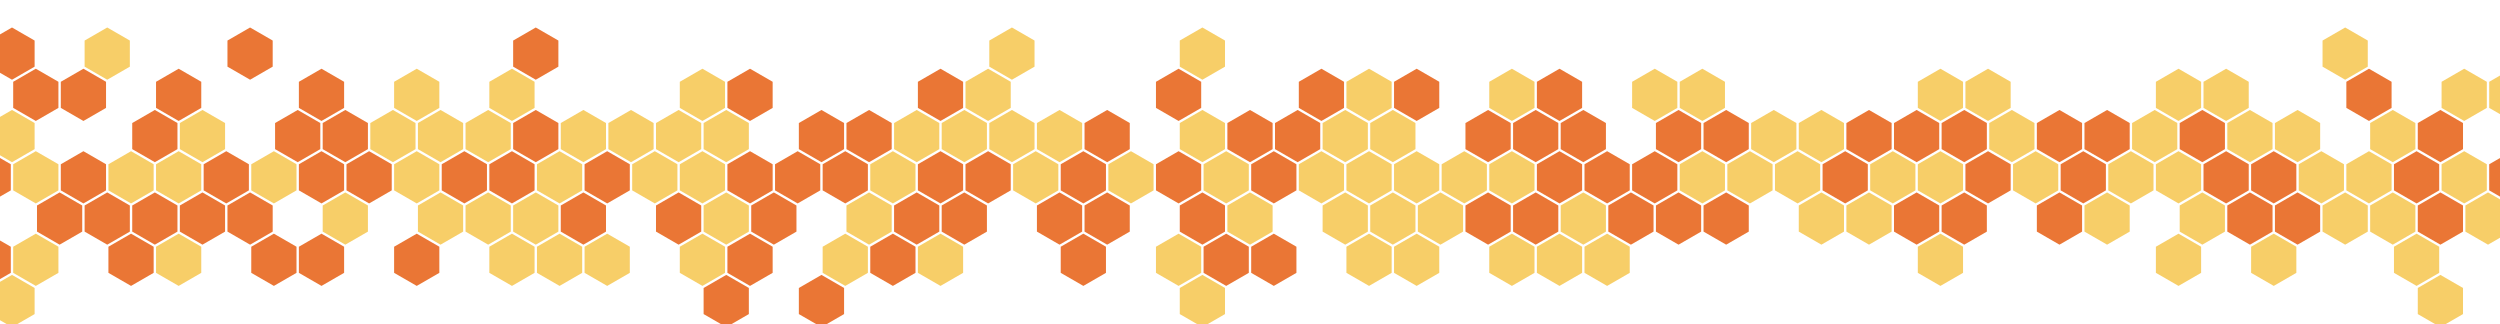
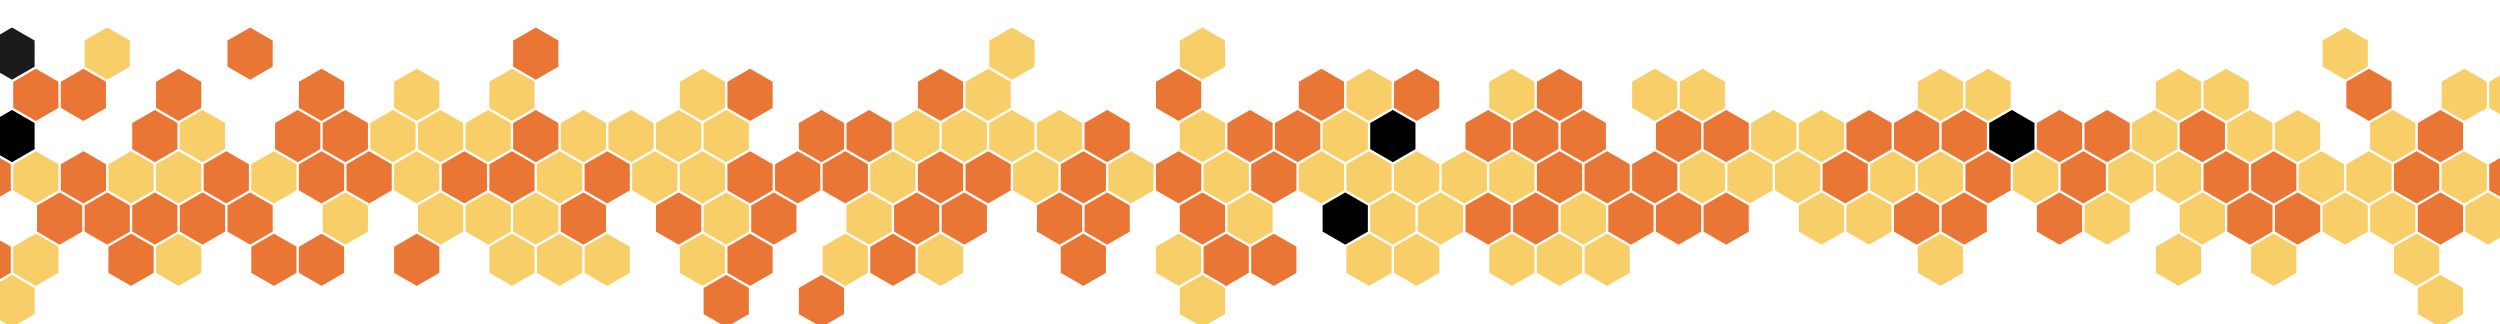
<svg xmlns="http://www.w3.org/2000/svg" style="margin:auto;background:rgba(NaN, NaN, NaN, 0);display:block;z-index:1;position:relative" width="1917" height="248" preserveAspectRatio="xMidYMid" viewBox="0 0 1917 248">
  <g transform="translate(958.5,124) scale(1,1) translate(-958.5,-124)">
    <defs>
      <symbol id="bestagon-554515150101233545004">
        <path d="M18.256 0L35.599 10.013L35.599 30.039L18.256 40.052L0.913 30.039L0.913 10.013Z" fill="inherit" />
      </symbol>
    </defs>
-     <use href="#bestagon-554515150101233545004" x="-9.058" y="21.08" fill="#ea7635">
+     <use href="#bestagon-554515150101233545004" x="-9.058" y="21.08" fill="#1b1b1b">
      <animate attributeName="fill" repeatCount="indefinite" dur="2.083s" begin="-1.042s" values="#ea7635;#f7ce68" keyTimes="0;1" />
    </use>
-     <use href="#bestagon-554515150101233545004" x="-9.058" y="84.32" fill="#f7ce68">
+     <use href="#bestagon-554515150101233545004" x="-9.058" y="84.32" fill="#000000">
      <animate attributeName="fill" repeatCount="indefinite" dur="2.083s" begin="-0.191s" values="#ea7635;#f7ce68" keyTimes="0;1" />
    </use>
    <use href="#bestagon-554515150101233545004" x="-27.314" y="115.94" fill="#ea7635">
      <animate attributeName="fill" repeatCount="indefinite" dur="2.083s" begin="-1.273s" values="#ea7635;#f7ce68" keyTimes="0;1" />
    </use>
    <use href="#bestagon-554515150101233545004" x="-27.314" y="179.18" fill="#ea7635">
      <animate attributeName="fill" repeatCount="indefinite" dur="2.083s" begin="-1.638s" values="#ea7635;#f7ce68" keyTimes="0;1" />
    </use>
    <use href="#bestagon-554515150101233545004" x="-9.058" y="210.8" fill="#f7ce68">
      <animate attributeName="fill" repeatCount="indefinite" dur="2.083s" begin="-0.12s" values="#ea7635;#f7ce68" keyTimes="0;1" />
    </use>
    <use href="#bestagon-554515150101233545004" x="9.198" y="52.7" fill="#ea7635">
      <animate attributeName="fill" repeatCount="indefinite" dur="2.083s" begin="-0.233s" values="#ea7635;#f7ce68" keyTimes="0;1" />
    </use>
    <use href="#bestagon-554515150101233545004" x="9.198" y="115.94" fill="#f7ce68">
      <animate attributeName="fill" repeatCount="indefinite" dur="2.083s" begin="-0.618s" values="#ea7635;#f7ce68" keyTimes="0;1" />
    </use>
    <use href="#bestagon-554515150101233545004" x="27.453" y="147.56" fill="#ea7635">
      <animate attributeName="fill" repeatCount="indefinite" dur="2.083s" begin="-0.978s" values="#ea7635;#f7ce68" keyTimes="0;1" />
    </use>
    <use href="#bestagon-554515150101233545004" x="9.198" y="179.18" fill="#f7ce68">
      <animate attributeName="fill" repeatCount="indefinite" dur="2.083s" begin="-2s" values="#ea7635;#f7ce68" keyTimes="0;1" />
    </use>
    <use href="#bestagon-554515150101233545004" x="63.965" y="21.08" fill="#f7ce68">
      <animate attributeName="fill" repeatCount="indefinite" dur="2.083s" begin="-1.123s" values="#ea7635;#f7ce68" keyTimes="0;1" />
    </use>
    <use href="#bestagon-554515150101233545004" x="45.709" y="52.7" fill="#ea7635">
      <animate attributeName="fill" repeatCount="indefinite" dur="2.083s" begin="-0.036s" values="#ea7635;#f7ce68" keyTimes="0;1" />
    </use>
    <use href="#bestagon-554515150101233545004" x="45.709" y="115.94" fill="#ea7635">
      <animate attributeName="fill" repeatCount="indefinite" dur="2.083s" begin="-0.261s" values="#ea7635;#f7ce68" keyTimes="0;1" />
    </use>
    <use href="#bestagon-554515150101233545004" x="63.965" y="147.56" fill="#ea7635">
      <animate attributeName="fill" repeatCount="indefinite" dur="2.083s" begin="-1.605s" values="#ea7635;#f7ce68" keyTimes="0;1" />
    </use>
    <use href="#bestagon-554515150101233545004" x="100.477" y="84.32" fill="#ea7635">
      <animate attributeName="fill" repeatCount="indefinite" dur="2.083s" begin="-0.984s" values="#ea7635;#f7ce68" keyTimes="0;1" />
    </use>
    <use href="#bestagon-554515150101233545004" x="82.221" y="115.94" fill="#f7ce68">
      <animate attributeName="fill" repeatCount="indefinite" dur="2.083s" begin="-1.046s" values="#ea7635;#f7ce68" keyTimes="0;1" />
    </use>
    <use href="#bestagon-554515150101233545004" x="100.477" y="147.56" fill="#ea7635">
      <animate attributeName="fill" repeatCount="indefinite" dur="2.083s" begin="-1.984s" values="#ea7635;#f7ce68" keyTimes="0;1" />
    </use>
    <use href="#bestagon-554515150101233545004" x="82.221" y="179.18" fill="#ea7635">
      <animate attributeName="fill" repeatCount="indefinite" dur="2.083s" begin="-1.716s" values="#ea7635;#f7ce68" keyTimes="0;1" />
    </use>
    <use href="#bestagon-554515150101233545004" x="118.732" y="52.7" fill="#ea7635">
      <animate attributeName="fill" repeatCount="indefinite" dur="2.083s" begin="-1.22s" values="#ea7635;#f7ce68" keyTimes="0;1" />
    </use>
    <use href="#bestagon-554515150101233545004" x="136.988" y="84.32" fill="#f7ce68">
      <animate attributeName="fill" repeatCount="indefinite" dur="2.083s" begin="-1.577s" values="#ea7635;#f7ce68" keyTimes="0;1" />
    </use>
    <use href="#bestagon-554515150101233545004" x="118.732" y="115.94" fill="#f7ce68">
      <animate attributeName="fill" repeatCount="indefinite" dur="2.083s" begin="-0.998s" values="#ea7635;#f7ce68" keyTimes="0;1" />
    </use>
    <use href="#bestagon-554515150101233545004" x="136.988" y="147.56" fill="#ea7635">
      <animate attributeName="fill" repeatCount="indefinite" dur="2.083s" begin="-0.01s" values="#ea7635;#f7ce68" keyTimes="0;1" />
    </use>
    <use href="#bestagon-554515150101233545004" x="118.732" y="179.18" fill="#f7ce68">
      <animate attributeName="fill" repeatCount="indefinite" dur="2.083s" begin="-1.827s" values="#ea7635;#f7ce68" keyTimes="0;1" />
    </use>
    <use href="#bestagon-554515150101233545004" x="173.5" y="21.08" fill="#ea7635">
      <animate attributeName="fill" repeatCount="indefinite" dur="2.083s" begin="-1.752s" values="#ea7635;#f7ce68" keyTimes="0;1" />
    </use>
    <use href="#bestagon-554515150101233545004" x="155.244" y="115.94" fill="#ea7635">
      <animate attributeName="fill" repeatCount="indefinite" dur="2.083s" begin="-1.04s" values="#ea7635;#f7ce68" keyTimes="0;1" />
    </use>
    <use href="#bestagon-554515150101233545004" x="173.5" y="147.56" fill="#ea7635">
      <animate attributeName="fill" repeatCount="indefinite" dur="2.083s" begin="-2.027s" values="#ea7635;#f7ce68" keyTimes="0;1" />
    </use>
    <use href="#bestagon-554515150101233545004" x="210.012" y="84.32" fill="#ea7635">
      <animate attributeName="fill" repeatCount="indefinite" dur="2.083s" begin="-0.202s" values="#ea7635;#f7ce68" keyTimes="0;1" />
    </use>
    <use href="#bestagon-554515150101233545004" x="191.756" y="115.94" fill="#f7ce68">
      <animate attributeName="fill" repeatCount="indefinite" dur="2.083s" begin="-1.13s" values="#ea7635;#f7ce68" keyTimes="0;1" />
    </use>
    <use href="#bestagon-554515150101233545004" x="191.756" y="179.18" fill="#ea7635">
      <animate attributeName="fill" repeatCount="indefinite" dur="2.083s" begin="-1.886s" values="#ea7635;#f7ce68" keyTimes="0;1" />
    </use>
    <use href="#bestagon-554515150101233545004" x="228.267" y="52.7" fill="#ea7635">
      <animate attributeName="fill" repeatCount="indefinite" dur="2.083s" begin="-0.121s" values="#ea7635;#f7ce68" keyTimes="0;1" />
    </use>
    <use href="#bestagon-554515150101233545004" x="246.523" y="84.32" fill="#ea7635">
      <animate attributeName="fill" repeatCount="indefinite" dur="2.083s" begin="-1.661s" values="#ea7635;#f7ce68" keyTimes="0;1" />
    </use>
    <use href="#bestagon-554515150101233545004" x="228.267" y="115.94" fill="#ea7635">
      <animate attributeName="fill" repeatCount="indefinite" dur="2.083s" begin="-1.192s" values="#ea7635;#f7ce68" keyTimes="0;1" />
    </use>
    <use href="#bestagon-554515150101233545004" x="246.523" y="147.56" fill="#f7ce68">
      <animate attributeName="fill" repeatCount="indefinite" dur="2.083s" begin="-1.896s" values="#ea7635;#f7ce68" keyTimes="0;1" />
    </use>
    <use href="#bestagon-554515150101233545004" x="228.267" y="179.18" fill="#ea7635">
      <animate attributeName="fill" repeatCount="indefinite" dur="2.083s" begin="-1.39s" values="#ea7635;#f7ce68" keyTimes="0;1" />
    </use>
    <use href="#bestagon-554515150101233545004" x="283.035" y="84.32" fill="#f7ce68">
      <animate attributeName="fill" repeatCount="indefinite" dur="2.083s" begin="-0.437s" values="#ea7635;#f7ce68" keyTimes="0;1" />
    </use>
    <use href="#bestagon-554515150101233545004" x="264.779" y="115.94" fill="#ea7635">
      <animate attributeName="fill" repeatCount="indefinite" dur="2.083s" begin="-1.313s" values="#ea7635;#f7ce68" keyTimes="0;1" />
    </use>
    <use href="#bestagon-554515150101233545004" x="301.291" y="52.7" fill="#f7ce68">
      <animate attributeName="fill" repeatCount="indefinite" dur="2.083s" begin="-0.3s" values="#ea7635;#f7ce68" keyTimes="0;1" />
    </use>
    <use href="#bestagon-554515150101233545004" x="319.546" y="84.32" fill="#f7ce68">
      <animate attributeName="fill" repeatCount="indefinite" dur="2.083s" begin="-0.145s" values="#ea7635;#f7ce68" keyTimes="0;1" />
    </use>
    <use href="#bestagon-554515150101233545004" x="301.291" y="115.94" fill="#f7ce68">
      <animate attributeName="fill" repeatCount="indefinite" dur="2.083s" begin="-1.625s" values="#ea7635;#f7ce68" keyTimes="0;1" />
    </use>
    <use href="#bestagon-554515150101233545004" x="319.546" y="147.56" fill="#f7ce68">
      <animate attributeName="fill" repeatCount="indefinite" dur="2.083s" begin="-1.357s" values="#ea7635;#f7ce68" keyTimes="0;1" />
    </use>
    <use href="#bestagon-554515150101233545004" x="301.291" y="179.18" fill="#ea7635">
      <animate attributeName="fill" repeatCount="indefinite" dur="2.083s" begin="-0.455s" values="#ea7635;#f7ce68" keyTimes="0;1" />
    </use>
    <use href="#bestagon-554515150101233545004" x="356.058" y="84.32" fill="#f7ce68">
      <animate attributeName="fill" repeatCount="indefinite" dur="2.083s" begin="-0.685s" values="#ea7635;#f7ce68" keyTimes="0;1" />
    </use>
    <use href="#bestagon-554515150101233545004" x="337.802" y="115.94" fill="#ea7635">
      <animate attributeName="fill" repeatCount="indefinite" dur="2.083s" begin="-0.63s" values="#ea7635;#f7ce68" keyTimes="0;1" />
    </use>
    <use href="#bestagon-554515150101233545004" x="356.058" y="147.56" fill="#f7ce68">
      <animate attributeName="fill" repeatCount="indefinite" dur="2.083s" begin="-0.81s" values="#ea7635;#f7ce68" keyTimes="0;1" />
    </use>
    <use href="#bestagon-554515150101233545004" x="392.57" y="21.08" fill="#ea7635">
      <animate attributeName="fill" repeatCount="indefinite" dur="2.083s" begin="-0.542s" values="#ea7635;#f7ce68" keyTimes="0;1" />
    </use>
    <use href="#bestagon-554515150101233545004" x="374.314" y="52.7" fill="#f7ce68">
      <animate attributeName="fill" repeatCount="indefinite" dur="2.083s" begin="-0.123s" values="#ea7635;#f7ce68" keyTimes="0;1" />
    </use>
    <use href="#bestagon-554515150101233545004" x="392.57" y="84.32" fill="#ea7635">
      <animate attributeName="fill" repeatCount="indefinite" dur="2.083s" begin="-1.255s" values="#ea7635;#f7ce68" keyTimes="0;1" />
    </use>
    <use href="#bestagon-554515150101233545004" x="374.314" y="115.94" fill="#ea7635">
      <animate attributeName="fill" repeatCount="indefinite" dur="2.083s" begin="-0.095s" values="#ea7635;#f7ce68" keyTimes="0;1" />
    </use>
    <use href="#bestagon-554515150101233545004" x="392.57" y="147.56" fill="#f7ce68">
      <animate attributeName="fill" repeatCount="indefinite" dur="2.083s" begin="-1.052s" values="#ea7635;#f7ce68" keyTimes="0;1" />
    </use>
    <use href="#bestagon-554515150101233545004" x="374.314" y="179.18" fill="#f7ce68">
      <animate attributeName="fill" repeatCount="indefinite" dur="2.083s" begin="-0.626s" values="#ea7635;#f7ce68" keyTimes="0;1" />
    </use>
    <use href="#bestagon-554515150101233545004" x="429.081" y="84.32" fill="#f7ce68">
      <animate attributeName="fill" repeatCount="indefinite" dur="2.083s" begin="-0.319s" values="#ea7635;#f7ce68" keyTimes="0;1" />
    </use>
    <use href="#bestagon-554515150101233545004" x="410.826" y="115.94" fill="#f7ce68">
      <animate attributeName="fill" repeatCount="indefinite" dur="2.083s" begin="-1.239s" values="#ea7635;#f7ce68" keyTimes="0;1" />
    </use>
    <use href="#bestagon-554515150101233545004" x="429.081" y="147.56" fill="#ea7635">
      <animate attributeName="fill" repeatCount="indefinite" dur="2.083s" begin="-0.891s" values="#ea7635;#f7ce68" keyTimes="0;1" />
    </use>
    <use href="#bestagon-554515150101233545004" x="410.826" y="179.18" fill="#f7ce68">
      <animate attributeName="fill" repeatCount="indefinite" dur="2.083s" begin="-1.606s" values="#ea7635;#f7ce68" keyTimes="0;1" />
    </use>
    <use href="#bestagon-554515150101233545004" x="465.593" y="84.32" fill="#f7ce68">
      <animate attributeName="fill" repeatCount="indefinite" dur="2.083s" begin="-1.772s" values="#ea7635;#f7ce68" keyTimes="0;1" />
    </use>
    <use href="#bestagon-554515150101233545004" x="447.337" y="115.94" fill="#ea7635">
      <animate attributeName="fill" repeatCount="indefinite" dur="2.083s" begin="-0.652s" values="#ea7635;#f7ce68" keyTimes="0;1" />
    </use>
    <use href="#bestagon-554515150101233545004" x="447.337" y="179.18" fill="#f7ce68">
      <animate attributeName="fill" repeatCount="indefinite" dur="2.083s" begin="-0.854s" values="#ea7635;#f7ce68" keyTimes="0;1" />
    </use>
    <use href="#bestagon-554515150101233545004" x="502.105" y="84.32" fill="#f7ce68">
      <animate attributeName="fill" repeatCount="indefinite" dur="2.083s" begin="-0.694s" values="#ea7635;#f7ce68" keyTimes="0;1" />
    </use>
    <use href="#bestagon-554515150101233545004" x="483.849" y="115.94" fill="#f7ce68">
      <animate attributeName="fill" repeatCount="indefinite" dur="2.083s" begin="-0.897s" values="#ea7635;#f7ce68" keyTimes="0;1" />
    </use>
    <use href="#bestagon-554515150101233545004" x="502.105" y="147.56" fill="#ea7635">
      <animate attributeName="fill" repeatCount="indefinite" dur="2.083s" begin="-1.002s" values="#ea7635;#f7ce68" keyTimes="0;1" />
    </use>
    <use href="#bestagon-554515150101233545004" x="520.36" y="52.7" fill="#f7ce68">
      <animate attributeName="fill" repeatCount="indefinite" dur="2.083s" begin="-0.14s" values="#ea7635;#f7ce68" keyTimes="0;1" />
    </use>
    <use href="#bestagon-554515150101233545004" x="538.616" y="84.32" fill="#f7ce68">
      <animate attributeName="fill" repeatCount="indefinite" dur="2.083s" begin="-0.503s" values="#ea7635;#f7ce68" keyTimes="0;1" />
    </use>
    <use href="#bestagon-554515150101233545004" x="520.36" y="115.94" fill="#f7ce68">
      <animate attributeName="fill" repeatCount="indefinite" dur="2.083s" begin="-0.868s" values="#ea7635;#f7ce68" keyTimes="0;1" />
    </use>
    <use href="#bestagon-554515150101233545004" x="538.616" y="147.56" fill="#f7ce68">
      <animate attributeName="fill" repeatCount="indefinite" dur="2.083s" begin="-0.948s" values="#ea7635;#f7ce68" keyTimes="0;1" />
    </use>
    <use href="#bestagon-554515150101233545004" x="520.36" y="179.18" fill="#f7ce68">
      <animate attributeName="fill" repeatCount="indefinite" dur="2.083s" begin="-0.654s" values="#ea7635;#f7ce68" keyTimes="0;1" />
    </use>
    <use href="#bestagon-554515150101233545004" x="538.616" y="210.8" fill="#ea7635">
      <animate attributeName="fill" repeatCount="indefinite" dur="2.083s" begin="-1.946s" values="#ea7635;#f7ce68" keyTimes="0;1" />
    </use>
    <use href="#bestagon-554515150101233545004" x="556.872" y="52.7" fill="#ea7635">
      <animate attributeName="fill" repeatCount="indefinite" dur="2.083s" begin="-1.976s" values="#ea7635;#f7ce68" keyTimes="0;1" />
    </use>
    <use href="#bestagon-554515150101233545004" x="556.872" y="115.94" fill="#ea7635">
      <animate attributeName="fill" repeatCount="indefinite" dur="2.083s" begin="-0.904s" values="#ea7635;#f7ce68" keyTimes="0;1" />
    </use>
    <use href="#bestagon-554515150101233545004" x="575.128" y="147.56" fill="#ea7635">
      <animate attributeName="fill" repeatCount="indefinite" dur="2.083s" begin="-1.39s" values="#ea7635;#f7ce68" keyTimes="0;1" />
    </use>
    <use href="#bestagon-554515150101233545004" x="556.872" y="179.18" fill="#ea7635">
      <animate attributeName="fill" repeatCount="indefinite" dur="2.083s" begin="-0.003s" values="#ea7635;#f7ce68" keyTimes="0;1" />
    </use>
    <use href="#bestagon-554515150101233545004" x="611.64" y="84.32" fill="#ea7635">
      <animate attributeName="fill" repeatCount="indefinite" dur="2.083s" begin="-1.111s" values="#ea7635;#f7ce68" keyTimes="0;1" />
    </use>
    <use href="#bestagon-554515150101233545004" x="593.384" y="115.94" fill="#ea7635">
      <animate attributeName="fill" repeatCount="indefinite" dur="2.083s" begin="-1.655s" values="#ea7635;#f7ce68" keyTimes="0;1" />
    </use>
    <use href="#bestagon-554515150101233545004" x="611.64" y="210.8" fill="#ea7635">
      <animate attributeName="fill" repeatCount="indefinite" dur="2.083s" begin="-1.295s" values="#ea7635;#f7ce68" keyTimes="0;1" />
    </use>
    <use href="#bestagon-554515150101233545004" x="648.151" y="84.32" fill="#ea7635">
      <animate attributeName="fill" repeatCount="indefinite" dur="2.083s" begin="-0.041s" values="#ea7635;#f7ce68" keyTimes="0;1" />
    </use>
    <use href="#bestagon-554515150101233545004" x="629.895" y="115.94" fill="#ea7635">
      <animate attributeName="fill" repeatCount="indefinite" dur="2.083s" begin="-0.511s" values="#ea7635;#f7ce68" keyTimes="0;1" />
    </use>
    <use href="#bestagon-554515150101233545004" x="648.151" y="147.56" fill="#f7ce68">
      <animate attributeName="fill" repeatCount="indefinite" dur="2.083s" begin="-1.921s" values="#ea7635;#f7ce68" keyTimes="0;1" />
    </use>
    <use href="#bestagon-554515150101233545004" x="629.895" y="179.18" fill="#f7ce68">
      <animate attributeName="fill" repeatCount="indefinite" dur="2.083s" begin="-0.364s" values="#ea7635;#f7ce68" keyTimes="0;1" />
    </use>
    <use href="#bestagon-554515150101233545004" x="684.663" y="84.32" fill="#f7ce68">
      <animate attributeName="fill" repeatCount="indefinite" dur="2.083s" begin="-0.268s" values="#ea7635;#f7ce68" keyTimes="0;1" />
    </use>
    <use href="#bestagon-554515150101233545004" x="666.407" y="115.94" fill="#f7ce68">
      <animate attributeName="fill" repeatCount="indefinite" dur="2.083s" begin="-2.071s" values="#ea7635;#f7ce68" keyTimes="0;1" />
    </use>
    <use href="#bestagon-554515150101233545004" x="684.663" y="147.56" fill="#ea7635">
      <animate attributeName="fill" repeatCount="indefinite" dur="2.083s" begin="-1.434s" values="#ea7635;#f7ce68" keyTimes="0;1" />
    </use>
    <use href="#bestagon-554515150101233545004" x="666.407" y="179.18" fill="#ea7635">
      <animate attributeName="fill" repeatCount="indefinite" dur="2.083s" begin="-0.173s" values="#ea7635;#f7ce68" keyTimes="0;1" />
    </use>
    <use href="#bestagon-554515150101233545004" x="702.919" y="52.7" fill="#ea7635">
      <animate attributeName="fill" repeatCount="indefinite" dur="2.083s" begin="-1.128s" values="#ea7635;#f7ce68" keyTimes="0;1" />
    </use>
    <use href="#bestagon-554515150101233545004" x="721.174" y="84.32" fill="#f7ce68">
      <animate attributeName="fill" repeatCount="indefinite" dur="2.083s" begin="-1.115s" values="#ea7635;#f7ce68" keyTimes="0;1" />
    </use>
    <use href="#bestagon-554515150101233545004" x="702.919" y="115.94" fill="#ea7635">
      <animate attributeName="fill" repeatCount="indefinite" dur="2.083s" begin="-1.483s" values="#ea7635;#f7ce68" keyTimes="0;1" />
    </use>
    <use href="#bestagon-554515150101233545004" x="721.174" y="147.56" fill="#ea7635">
      <animate attributeName="fill" repeatCount="indefinite" dur="2.083s" begin="-0.796s" values="#ea7635;#f7ce68" keyTimes="0;1" />
    </use>
    <use href="#bestagon-554515150101233545004" x="702.919" y="179.18" fill="#f7ce68">
      <animate attributeName="fill" repeatCount="indefinite" dur="2.083s" begin="-0.59s" values="#ea7635;#f7ce68" keyTimes="0;1" />
    </use>
    <use href="#bestagon-554515150101233545004" x="757.686" y="21.08" fill="#f7ce68">
      <animate attributeName="fill" repeatCount="indefinite" dur="2.083s" begin="-1.948s" values="#ea7635;#f7ce68" keyTimes="0;1" />
    </use>
    <use href="#bestagon-554515150101233545004" x="739.43" y="52.7" fill="#f7ce68">
      <animate attributeName="fill" repeatCount="indefinite" dur="2.083s" begin="-1.426s" values="#ea7635;#f7ce68" keyTimes="0;1" />
    </use>
    <use href="#bestagon-554515150101233545004" x="757.686" y="84.32" fill="#f7ce68">
      <animate attributeName="fill" repeatCount="indefinite" dur="2.083s" begin="-0.083s" values="#ea7635;#f7ce68" keyTimes="0;1" />
    </use>
    <use href="#bestagon-554515150101233545004" x="739.43" y="115.94" fill="#ea7635">
      <animate attributeName="fill" repeatCount="indefinite" dur="2.083s" begin="-0.938s" values="#ea7635;#f7ce68" keyTimes="0;1" />
    </use>
    <use href="#bestagon-554515150101233545004" x="794.198" y="84.32" fill="#f7ce68">
      <animate attributeName="fill" repeatCount="indefinite" dur="2.083s" begin="-0.108s" values="#ea7635;#f7ce68" keyTimes="0;1" />
    </use>
    <use href="#bestagon-554515150101233545004" x="775.942" y="115.94" fill="#f7ce68">
      <animate attributeName="fill" repeatCount="indefinite" dur="2.083s" begin="-0.633s" values="#ea7635;#f7ce68" keyTimes="0;1" />
    </use>
    <use href="#bestagon-554515150101233545004" x="794.198" y="147.56" fill="#ea7635">
      <animate attributeName="fill" repeatCount="indefinite" dur="2.083s" begin="-0.332s" values="#ea7635;#f7ce68" keyTimes="0;1" />
    </use>
    <use href="#bestagon-554515150101233545004" x="830.709" y="84.32" fill="#ea7635">
      <animate attributeName="fill" repeatCount="indefinite" dur="2.083s" begin="-1.838s" values="#ea7635;#f7ce68" keyTimes="0;1" />
    </use>
    <use href="#bestagon-554515150101233545004" x="812.453" y="115.94" fill="#ea7635">
      <animate attributeName="fill" repeatCount="indefinite" dur="2.083s" begin="-0.563s" values="#ea7635;#f7ce68" keyTimes="0;1" />
    </use>
    <use href="#bestagon-554515150101233545004" x="830.709" y="147.56" fill="#ea7635">
      <animate attributeName="fill" repeatCount="indefinite" dur="2.083s" begin="-0.655s" values="#ea7635;#f7ce68" keyTimes="0;1" />
    </use>
    <use href="#bestagon-554515150101233545004" x="812.453" y="179.18" fill="#ea7635">
      <animate attributeName="fill" repeatCount="indefinite" dur="2.083s" begin="-0.268s" values="#ea7635;#f7ce68" keyTimes="0;1" />
    </use>
    <use href="#bestagon-554515150101233545004" x="848.965" y="115.94" fill="#f7ce68">
      <animate attributeName="fill" repeatCount="indefinite" dur="2.083s" begin="-1.316s" values="#ea7635;#f7ce68" keyTimes="0;1" />
    </use>
    <use href="#bestagon-554515150101233545004" x="903.733" y="21.08" fill="#f7ce68">
      <animate attributeName="fill" repeatCount="indefinite" dur="2.083s" begin="-0.002s" values="#ea7635;#f7ce68" keyTimes="0;1" />
    </use>
    <use href="#bestagon-554515150101233545004" x="885.477" y="52.7" fill="#ea7635">
      <animate attributeName="fill" repeatCount="indefinite" dur="2.083s" begin="-0.562s" values="#ea7635;#f7ce68" keyTimes="0;1" />
    </use>
    <use href="#bestagon-554515150101233545004" x="903.733" y="84.32" fill="#f7ce68">
      <animate attributeName="fill" repeatCount="indefinite" dur="2.083s" begin="-1.355s" values="#ea7635;#f7ce68" keyTimes="0;1" />
    </use>
    <use href="#bestagon-554515150101233545004" x="885.477" y="115.94" fill="#ea7635">
      <animate attributeName="fill" repeatCount="indefinite" dur="2.083s" begin="-0.144s" values="#ea7635;#f7ce68" keyTimes="0;1" />
    </use>
    <use href="#bestagon-554515150101233545004" x="903.733" y="147.56" fill="#ea7635">
      <animate attributeName="fill" repeatCount="indefinite" dur="2.083s" begin="-0.211s" values="#ea7635;#f7ce68" keyTimes="0;1" />
    </use>
    <use href="#bestagon-554515150101233545004" x="885.477" y="179.18" fill="#f7ce68">
      <animate attributeName="fill" repeatCount="indefinite" dur="2.083s" begin="-1.944s" values="#ea7635;#f7ce68" keyTimes="0;1" />
    </use>
    <use href="#bestagon-554515150101233545004" x="903.733" y="210.8" fill="#f7ce68">
      <animate attributeName="fill" repeatCount="indefinite" dur="2.083s" begin="-0.934s" values="#ea7635;#f7ce68" keyTimes="0;1" />
    </use>
    <use href="#bestagon-554515150101233545004" x="940.244" y="84.32" fill="#ea7635">
      <animate attributeName="fill" repeatCount="indefinite" dur="2.083s" begin="-0.378s" values="#ea7635;#f7ce68" keyTimes="0;1" />
    </use>
    <use href="#bestagon-554515150101233545004" x="921.988" y="115.94" fill="#f7ce68">
      <animate attributeName="fill" repeatCount="indefinite" dur="2.083s" begin="-0.608s" values="#ea7635;#f7ce68" keyTimes="0;1" />
    </use>
    <use href="#bestagon-554515150101233545004" x="940.244" y="147.56" fill="#f7ce68">
      <animate attributeName="fill" repeatCount="indefinite" dur="2.083s" begin="-0.17s" values="#ea7635;#f7ce68" keyTimes="0;1" />
    </use>
    <use href="#bestagon-554515150101233545004" x="921.988" y="179.18" fill="#ea7635">
      <animate attributeName="fill" repeatCount="indefinite" dur="2.083s" begin="-1.868s" values="#ea7635;#f7ce68" keyTimes="0;1" />
    </use>
    <use href="#bestagon-554515150101233545004" x="976.756" y="84.32" fill="#ea7635">
      <animate attributeName="fill" repeatCount="indefinite" dur="2.083s" begin="-0.812s" values="#ea7635;#f7ce68" keyTimes="0;1" />
    </use>
    <use href="#bestagon-554515150101233545004" x="958.5" y="115.94" fill="#ea7635">
      <animate attributeName="fill" repeatCount="indefinite" dur="2.083s" begin="-0.702s" values="#ea7635;#f7ce68" keyTimes="0;1" />
    </use>
    <use href="#bestagon-554515150101233545004" x="958.5" y="179.18" fill="#ea7635">
      <animate attributeName="fill" repeatCount="indefinite" dur="2.083s" begin="-0.083s" values="#ea7635;#f7ce68" keyTimes="0;1" />
    </use>
    <use href="#bestagon-554515150101233545004" x="995.012" y="52.7" fill="#ea7635">
      <animate attributeName="fill" repeatCount="indefinite" dur="2.083s" begin="-0.326s" values="#ea7635;#f7ce68" keyTimes="0;1" />
    </use>
    <use href="#bestagon-554515150101233545004" x="1013.267" y="84.32" fill="#f7ce68">
      <animate attributeName="fill" repeatCount="indefinite" dur="2.083s" begin="-1.115s" values="#ea7635;#f7ce68" keyTimes="0;1" />
    </use>
    <use href="#bestagon-554515150101233545004" x="995.012" y="115.94" fill="#f7ce68">
      <animate attributeName="fill" repeatCount="indefinite" dur="2.083s" begin="-1.025s" values="#ea7635;#f7ce68" keyTimes="0;1" />
    </use>
-     <use href="#bestagon-554515150101233545004" x="1013.267" y="147.56" fill="#f7ce68">
+     <use href="#bestagon-554515150101233545004" x="1013.267" y="147.56" fill="#000000">
      <animate attributeName="fill" repeatCount="indefinite" dur="2.083s" begin="-0.099s" values="#ea7635;#f7ce68" keyTimes="0;1" />
    </use>
    <use href="#bestagon-554515150101233545004" x="1031.523" y="52.7" fill="#f7ce68">
      <animate attributeName="fill" repeatCount="indefinite" dur="2.083s" begin="-0.838s" values="#ea7635;#f7ce68" keyTimes="0;1" />
    </use>
-     <use href="#bestagon-554515150101233545004" x="1049.779" y="84.32" fill="#f7ce68">
+     <use href="#bestagon-554515150101233545004" x="1049.779" y="84.32" fill="#000000">
      <animate attributeName="fill" repeatCount="indefinite" dur="2.083s" begin="-0.698s" values="#ea7635;#f7ce68" keyTimes="0;1" />
    </use>
    <use href="#bestagon-554515150101233545004" x="1031.523" y="115.94" fill="#f7ce68">
      <animate attributeName="fill" repeatCount="indefinite" dur="2.083s" begin="-0.521s" values="#ea7635;#f7ce68" keyTimes="0;1" />
    </use>
    <use href="#bestagon-554515150101233545004" x="1049.779" y="147.56" fill="#f7ce68">
      <animate attributeName="fill" repeatCount="indefinite" dur="2.083s" begin="-1.522s" values="#ea7635;#f7ce68" keyTimes="0;1" />
    </use>
    <use href="#bestagon-554515150101233545004" x="1031.523" y="179.18" fill="#f7ce68">
      <animate attributeName="fill" repeatCount="indefinite" dur="2.083s" begin="-0.468s" values="#ea7635;#f7ce68" keyTimes="0;1" />
    </use>
    <use href="#bestagon-554515150101233545004" x="1068.035" y="52.7" fill="#ea7635">
      <animate attributeName="fill" repeatCount="indefinite" dur="2.083s" begin="-1.158s" values="#ea7635;#f7ce68" keyTimes="0;1" />
    </use>
    <use href="#bestagon-554515150101233545004" x="1068.035" y="115.94" fill="#f7ce68">
      <animate attributeName="fill" repeatCount="indefinite" dur="2.083s" begin="-0.844s" values="#ea7635;#f7ce68" keyTimes="0;1" />
    </use>
    <use href="#bestagon-554515150101233545004" x="1086.291" y="147.56" fill="#f7ce68">
      <animate attributeName="fill" repeatCount="indefinite" dur="2.083s" begin="-0.691s" values="#ea7635;#f7ce68" keyTimes="0;1" />
    </use>
    <use href="#bestagon-554515150101233545004" x="1068.035" y="179.18" fill="#f7ce68">
      <animate attributeName="fill" repeatCount="indefinite" dur="2.083s" begin="-0.718s" values="#ea7635;#f7ce68" keyTimes="0;1" />
    </use>
    <use href="#bestagon-554515150101233545004" x="1122.802" y="84.32" fill="#ea7635">
      <animate attributeName="fill" repeatCount="indefinite" dur="2.083s" begin="-0.337s" values="#ea7635;#f7ce68" keyTimes="0;1" />
    </use>
    <use href="#bestagon-554515150101233545004" x="1104.547" y="115.94" fill="#f7ce68">
      <animate attributeName="fill" repeatCount="indefinite" dur="2.083s" begin="-0.673s" values="#ea7635;#f7ce68" keyTimes="0;1" />
    </use>
    <use href="#bestagon-554515150101233545004" x="1122.802" y="147.56" fill="#ea7635">
      <animate attributeName="fill" repeatCount="indefinite" dur="2.083s" begin="-1.631s" values="#ea7635;#f7ce68" keyTimes="0;1" />
    </use>
    <use href="#bestagon-554515150101233545004" x="1141.058" y="52.7" fill="#f7ce68">
      <animate attributeName="fill" repeatCount="indefinite" dur="2.083s" begin="-1.656s" values="#ea7635;#f7ce68" keyTimes="0;1" />
    </use>
    <use href="#bestagon-554515150101233545004" x="1159.314" y="84.32" fill="#ea7635">
      <animate attributeName="fill" repeatCount="indefinite" dur="2.083s" begin="-1.935s" values="#ea7635;#f7ce68" keyTimes="0;1" />
    </use>
    <use href="#bestagon-554515150101233545004" x="1141.058" y="115.94" fill="#f7ce68">
      <animate attributeName="fill" repeatCount="indefinite" dur="2.083s" begin="-1.499s" values="#ea7635;#f7ce68" keyTimes="0;1" />
    </use>
    <use href="#bestagon-554515150101233545004" x="1159.314" y="147.56" fill="#ea7635">
      <animate attributeName="fill" repeatCount="indefinite" dur="2.083s" begin="-1.521s" values="#ea7635;#f7ce68" keyTimes="0;1" />
    </use>
    <use href="#bestagon-554515150101233545004" x="1141.058" y="179.18" fill="#f7ce68">
      <animate attributeName="fill" repeatCount="indefinite" dur="2.083s" begin="-0.569s" values="#ea7635;#f7ce68" keyTimes="0;1" />
    </use>
    <use href="#bestagon-554515150101233545004" x="1177.57" y="52.7" fill="#ea7635">
      <animate attributeName="fill" repeatCount="indefinite" dur="2.083s" begin="-0.643s" values="#ea7635;#f7ce68" keyTimes="0;1" />
    </use>
    <use href="#bestagon-554515150101233545004" x="1195.826" y="84.32" fill="#ea7635">
      <animate attributeName="fill" repeatCount="indefinite" dur="2.083s" begin="-1.357s" values="#ea7635;#f7ce68" keyTimes="0;1" />
    </use>
    <use href="#bestagon-554515150101233545004" x="1177.57" y="115.94" fill="#ea7635">
      <animate attributeName="fill" repeatCount="indefinite" dur="2.083s" begin="-1.975s" values="#ea7635;#f7ce68" keyTimes="0;1" />
    </use>
    <use href="#bestagon-554515150101233545004" x="1195.826" y="147.56" fill="#f7ce68">
      <animate attributeName="fill" repeatCount="indefinite" dur="2.083s" begin="-1.529s" values="#ea7635;#f7ce68" keyTimes="0;1" />
    </use>
    <use href="#bestagon-554515150101233545004" x="1177.57" y="179.18" fill="#f7ce68">
      <animate attributeName="fill" repeatCount="indefinite" dur="2.083s" begin="-1.11s" values="#ea7635;#f7ce68" keyTimes="0;1" />
    </use>
    <use href="#bestagon-554515150101233545004" x="1214.081" y="115.94" fill="#ea7635">
      <animate attributeName="fill" repeatCount="indefinite" dur="2.083s" begin="-0.381s" values="#ea7635;#f7ce68" keyTimes="0;1" />
    </use>
    <use href="#bestagon-554515150101233545004" x="1232.337" y="147.56" fill="#ea7635">
      <animate attributeName="fill" repeatCount="indefinite" dur="2.083s" begin="-1.887s" values="#ea7635;#f7ce68" keyTimes="0;1" />
    </use>
    <use href="#bestagon-554515150101233545004" x="1214.081" y="179.18" fill="#f7ce68">
      <animate attributeName="fill" repeatCount="indefinite" dur="2.083s" begin="-0.082s" values="#ea7635;#f7ce68" keyTimes="0;1" />
    </use>
    <use href="#bestagon-554515150101233545004" x="1250.593" y="52.7" fill="#f7ce68">
      <animate attributeName="fill" repeatCount="indefinite" dur="2.083s" begin="-1.443s" values="#ea7635;#f7ce68" keyTimes="0;1" />
    </use>
    <use href="#bestagon-554515150101233545004" x="1268.849" y="84.32" fill="#ea7635">
      <animate attributeName="fill" repeatCount="indefinite" dur="2.083s" begin="-1.149s" values="#ea7635;#f7ce68" keyTimes="0;1" />
    </use>
    <use href="#bestagon-554515150101233545004" x="1250.593" y="115.94" fill="#ea7635">
      <animate attributeName="fill" repeatCount="indefinite" dur="2.083s" begin="-0.748s" values="#ea7635;#f7ce68" keyTimes="0;1" />
    </use>
    <use href="#bestagon-554515150101233545004" x="1268.849" y="147.56" fill="#ea7635">
      <animate attributeName="fill" repeatCount="indefinite" dur="2.083s" begin="-0.124s" values="#ea7635;#f7ce68" keyTimes="0;1" />
    </use>
    <use href="#bestagon-554515150101233545004" x="1287.105" y="52.7" fill="#f7ce68">
      <animate attributeName="fill" repeatCount="indefinite" dur="2.083s" begin="-0.865s" values="#ea7635;#f7ce68" keyTimes="0;1" />
    </use>
    <use href="#bestagon-554515150101233545004" x="1305.36" y="84.32" fill="#ea7635">
      <animate attributeName="fill" repeatCount="indefinite" dur="2.083s" begin="-0.606s" values="#ea7635;#f7ce68" keyTimes="0;1" />
    </use>
    <use href="#bestagon-554515150101233545004" x="1287.105" y="115.94" fill="#f7ce68">
      <animate attributeName="fill" repeatCount="indefinite" dur="2.083s" begin="-0.27s" values="#ea7635;#f7ce68" keyTimes="0;1" />
    </use>
    <use href="#bestagon-554515150101233545004" x="1305.36" y="147.56" fill="#ea7635">
      <animate attributeName="fill" repeatCount="indefinite" dur="2.083s" begin="-1.323s" values="#ea7635;#f7ce68" keyTimes="0;1" />
    </use>
    <use href="#bestagon-554515150101233545004" x="1341.872" y="84.32" fill="#f7ce68">
      <animate attributeName="fill" repeatCount="indefinite" dur="2.083s" begin="-1.549s" values="#ea7635;#f7ce68" keyTimes="0;1" />
    </use>
    <use href="#bestagon-554515150101233545004" x="1323.616" y="115.94" fill="#f7ce68">
      <animate attributeName="fill" repeatCount="indefinite" dur="2.083s" begin="-0.182s" values="#ea7635;#f7ce68" keyTimes="0;1" />
    </use>
    <use href="#bestagon-554515150101233545004" x="1378.384" y="84.32" fill="#f7ce68">
      <animate attributeName="fill" repeatCount="indefinite" dur="2.083s" begin="-1.793s" values="#ea7635;#f7ce68" keyTimes="0;1" />
    </use>
    <use href="#bestagon-554515150101233545004" x="1360.128" y="115.94" fill="#f7ce68">
      <animate attributeName="fill" repeatCount="indefinite" dur="2.083s" begin="-1.413s" values="#ea7635;#f7ce68" keyTimes="0;1" />
    </use>
    <use href="#bestagon-554515150101233545004" x="1378.384" y="147.56" fill="#f7ce68">
      <animate attributeName="fill" repeatCount="indefinite" dur="2.083s" begin="-2.076s" values="#ea7635;#f7ce68" keyTimes="0;1" />
    </use>
    <use href="#bestagon-554515150101233545004" x="1414.895" y="84.32" fill="#ea7635">
      <animate attributeName="fill" repeatCount="indefinite" dur="2.083s" begin="-2.017s" values="#ea7635;#f7ce68" keyTimes="0;1" />
    </use>
    <use href="#bestagon-554515150101233545004" x="1396.64" y="115.94" fill="#ea7635">
      <animate attributeName="fill" repeatCount="indefinite" dur="2.083s" begin="-1.075s" values="#ea7635;#f7ce68" keyTimes="0;1" />
    </use>
    <use href="#bestagon-554515150101233545004" x="1414.895" y="147.56" fill="#f7ce68">
      <animate attributeName="fill" repeatCount="indefinite" dur="2.083s" begin="-2.006s" values="#ea7635;#f7ce68" keyTimes="0;1" />
    </use>
    <use href="#bestagon-554515150101233545004" x="1451.407" y="84.32" fill="#ea7635">
      <animate attributeName="fill" repeatCount="indefinite" dur="2.083s" begin="-1.673s" values="#ea7635;#f7ce68" keyTimes="0;1" />
    </use>
    <use href="#bestagon-554515150101233545004" x="1433.151" y="115.94" fill="#f7ce68">
      <animate attributeName="fill" repeatCount="indefinite" dur="2.083s" begin="-1.473s" values="#ea7635;#f7ce68" keyTimes="0;1" />
    </use>
    <use href="#bestagon-554515150101233545004" x="1451.407" y="147.56" fill="#ea7635">
      <animate attributeName="fill" repeatCount="indefinite" dur="2.083s" begin="-2.005s" values="#ea7635;#f7ce68" keyTimes="0;1" />
    </use>
    <use href="#bestagon-554515150101233545004" x="1469.663" y="52.7" fill="#f7ce68">
      <animate attributeName="fill" repeatCount="indefinite" dur="2.083s" begin="-0.113s" values="#ea7635;#f7ce68" keyTimes="0;1" />
    </use>
    <use href="#bestagon-554515150101233545004" x="1487.919" y="84.32" fill="#ea7635">
      <animate attributeName="fill" repeatCount="indefinite" dur="2.083s" begin="-1.536s" values="#ea7635;#f7ce68" keyTimes="0;1" />
    </use>
    <use href="#bestagon-554515150101233545004" x="1469.663" y="115.94" fill="#f7ce68">
      <animate attributeName="fill" repeatCount="indefinite" dur="2.083s" begin="-0.356s" values="#ea7635;#f7ce68" keyTimes="0;1" />
    </use>
    <use href="#bestagon-554515150101233545004" x="1487.919" y="147.56" fill="#ea7635">
      <animate attributeName="fill" repeatCount="indefinite" dur="2.083s" begin="-1.857s" values="#ea7635;#f7ce68" keyTimes="0;1" />
    </use>
    <use href="#bestagon-554515150101233545004" x="1469.663" y="179.18" fill="#f7ce68">
      <animate attributeName="fill" repeatCount="indefinite" dur="2.083s" begin="-0.219s" values="#ea7635;#f7ce68" keyTimes="0;1" />
    </use>
    <use href="#bestagon-554515150101233545004" x="1506.174" y="52.7" fill="#f7ce68">
      <animate attributeName="fill" repeatCount="indefinite" dur="2.083s" begin="-1.005s" values="#ea7635;#f7ce68" keyTimes="0;1" />
    </use>
-     <use href="#bestagon-554515150101233545004" x="1524.43" y="84.32" fill="#f7ce68">
+     <use href="#bestagon-554515150101233545004" x="1524.43" y="84.32" fill="#000000">
      <animate attributeName="fill" repeatCount="indefinite" dur="2.083s" begin="-0.987s" values="#ea7635;#f7ce68" keyTimes="0;1" />
    </use>
    <use href="#bestagon-554515150101233545004" x="1506.174" y="115.94" fill="#ea7635">
      <animate attributeName="fill" repeatCount="indefinite" dur="2.083s" begin="-0.272s" values="#ea7635;#f7ce68" keyTimes="0;1" />
    </use>
    <use href="#bestagon-554515150101233545004" x="1560.942" y="84.32" fill="#ea7635">
      <animate attributeName="fill" repeatCount="indefinite" dur="2.083s" begin="-1.972s" values="#ea7635;#f7ce68" keyTimes="0;1" />
    </use>
    <use href="#bestagon-554515150101233545004" x="1542.686" y="115.94" fill="#f7ce68">
      <animate attributeName="fill" repeatCount="indefinite" dur="2.083s" begin="-0.399s" values="#ea7635;#f7ce68" keyTimes="0;1" />
    </use>
    <use href="#bestagon-554515150101233545004" x="1560.942" y="147.56" fill="#ea7635">
      <animate attributeName="fill" repeatCount="indefinite" dur="2.083s" begin="-0.23s" values="#ea7635;#f7ce68" keyTimes="0;1" />
    </use>
    <use href="#bestagon-554515150101233545004" x="1597.454" y="84.32" fill="#ea7635">
      <animate attributeName="fill" repeatCount="indefinite" dur="2.083s" begin="-0.971s" values="#ea7635;#f7ce68" keyTimes="0;1" />
    </use>
    <use href="#bestagon-554515150101233545004" x="1579.198" y="115.94" fill="#ea7635">
      <animate attributeName="fill" repeatCount="indefinite" dur="2.083s" begin="-0.718s" values="#ea7635;#f7ce68" keyTimes="0;1" />
    </use>
    <use href="#bestagon-554515150101233545004" x="1597.454" y="147.56" fill="#f7ce68">
      <animate attributeName="fill" repeatCount="indefinite" dur="2.083s" begin="-1.032s" values="#ea7635;#f7ce68" keyTimes="0;1" />
    </use>
    <use href="#bestagon-554515150101233545004" x="1633.965" y="84.32" fill="#f7ce68">
      <animate attributeName="fill" repeatCount="indefinite" dur="2.083s" begin="-0.714s" values="#ea7635;#f7ce68" keyTimes="0;1" />
    </use>
    <use href="#bestagon-554515150101233545004" x="1615.709" y="115.94" fill="#f7ce68">
      <animate attributeName="fill" repeatCount="indefinite" dur="2.083s" begin="-0.431s" values="#ea7635;#f7ce68" keyTimes="0;1" />
    </use>
    <use href="#bestagon-554515150101233545004" x="1652.221" y="52.7" fill="#f7ce68">
      <animate attributeName="fill" repeatCount="indefinite" dur="2.083s" begin="-0.087s" values="#ea7635;#f7ce68" keyTimes="0;1" />
    </use>
    <use href="#bestagon-554515150101233545004" x="1670.477" y="84.32" fill="#ea7635">
      <animate attributeName="fill" repeatCount="indefinite" dur="2.083s" begin="-0.221s" values="#ea7635;#f7ce68" keyTimes="0;1" />
    </use>
    <use href="#bestagon-554515150101233545004" x="1652.221" y="115.94" fill="#f7ce68">
      <animate attributeName="fill" repeatCount="indefinite" dur="2.083s" begin="-0.024s" values="#ea7635;#f7ce68" keyTimes="0;1" />
    </use>
    <use href="#bestagon-554515150101233545004" x="1670.477" y="147.56" fill="#f7ce68">
      <animate attributeName="fill" repeatCount="indefinite" dur="2.083s" begin="-0.892s" values="#ea7635;#f7ce68" keyTimes="0;1" />
    </use>
    <use href="#bestagon-554515150101233545004" x="1652.221" y="179.18" fill="#f7ce68">
      <animate attributeName="fill" repeatCount="indefinite" dur="2.083s" begin="-1.434s" values="#ea7635;#f7ce68" keyTimes="0;1" />
    </use>
    <use href="#bestagon-554515150101233545004" x="1688.733" y="52.7" fill="#f7ce68">
      <animate attributeName="fill" repeatCount="indefinite" dur="2.083s" begin="-1.103s" values="#ea7635;#f7ce68" keyTimes="0;1" />
    </use>
    <use href="#bestagon-554515150101233545004" x="1706.988" y="84.32" fill="#f7ce68">
      <animate attributeName="fill" repeatCount="indefinite" dur="2.083s" begin="-2.014s" values="#ea7635;#f7ce68" keyTimes="0;1" />
    </use>
    <use href="#bestagon-554515150101233545004" x="1688.733" y="115.94" fill="#ea7635">
      <animate attributeName="fill" repeatCount="indefinite" dur="2.083s" begin="-0.253s" values="#ea7635;#f7ce68" keyTimes="0;1" />
    </use>
    <use href="#bestagon-554515150101233545004" x="1706.988" y="147.56" fill="#ea7635">
      <animate attributeName="fill" repeatCount="indefinite" dur="2.083s" begin="-0.921s" values="#ea7635;#f7ce68" keyTimes="0;1" />
    </use>
    <use href="#bestagon-554515150101233545004" x="1743.5" y="84.32" fill="#f7ce68">
      <animate attributeName="fill" repeatCount="indefinite" dur="2.083s" begin="-1.821s" values="#ea7635;#f7ce68" keyTimes="0;1" />
    </use>
    <use href="#bestagon-554515150101233545004" x="1725.244" y="115.94" fill="#ea7635">
      <animate attributeName="fill" repeatCount="indefinite" dur="2.083s" begin="-0.165s" values="#ea7635;#f7ce68" keyTimes="0;1" />
    </use>
    <use href="#bestagon-554515150101233545004" x="1743.5" y="147.56" fill="#ea7635">
      <animate attributeName="fill" repeatCount="indefinite" dur="2.083s" begin="-0.549s" values="#ea7635;#f7ce68" keyTimes="0;1" />
    </use>
    <use href="#bestagon-554515150101233545004" x="1725.244" y="179.18" fill="#f7ce68">
      <animate attributeName="fill" repeatCount="indefinite" dur="2.083s" begin="-0.917s" values="#ea7635;#f7ce68" keyTimes="0;1" />
    </use>
    <use href="#bestagon-554515150101233545004" x="1780.012" y="21.08" fill="#f7ce68">
      <animate attributeName="fill" repeatCount="indefinite" dur="2.083s" begin="-0.616s" values="#ea7635;#f7ce68" keyTimes="0;1" />
    </use>
    <use href="#bestagon-554515150101233545004" x="1761.756" y="115.94" fill="#f7ce68">
      <animate attributeName="fill" repeatCount="indefinite" dur="2.083s" begin="-1.024s" values="#ea7635;#f7ce68" keyTimes="0;1" />
    </use>
    <use href="#bestagon-554515150101233545004" x="1780.012" y="147.56" fill="#f7ce68">
      <animate attributeName="fill" repeatCount="indefinite" dur="2.083s" begin="-1.569s" values="#ea7635;#f7ce68" keyTimes="0;1" />
    </use>
    <use href="#bestagon-554515150101233545004" x="1798.268" y="52.7" fill="#ea7635">
      <animate attributeName="fill" repeatCount="indefinite" dur="2.083s" begin="-0.227s" values="#ea7635;#f7ce68" keyTimes="0;1" />
    </use>
    <use href="#bestagon-554515150101233545004" x="1816.523" y="84.32" fill="#f7ce68">
      <animate attributeName="fill" repeatCount="indefinite" dur="2.083s" begin="-0.863s" values="#ea7635;#f7ce68" keyTimes="0;1" />
    </use>
    <use href="#bestagon-554515150101233545004" x="1798.268" y="115.94" fill="#f7ce68">
      <animate attributeName="fill" repeatCount="indefinite" dur="2.083s" begin="-1.03s" values="#ea7635;#f7ce68" keyTimes="0;1" />
    </use>
    <use href="#bestagon-554515150101233545004" x="1816.523" y="147.56" fill="#f7ce68">
      <animate attributeName="fill" repeatCount="indefinite" dur="2.083s" begin="-1.823s" values="#ea7635;#f7ce68" keyTimes="0;1" />
    </use>
    <use href="#bestagon-554515150101233545004" x="1853.035" y="84.32" fill="#ea7635">
      <animate attributeName="fill" repeatCount="indefinite" dur="2.083s" begin="-0.29s" values="#ea7635;#f7ce68" keyTimes="0;1" />
    </use>
    <use href="#bestagon-554515150101233545004" x="1834.779" y="115.94" fill="#ea7635">
      <animate attributeName="fill" repeatCount="indefinite" dur="2.083s" begin="-0.237s" values="#ea7635;#f7ce68" keyTimes="0;1" />
    </use>
    <use href="#bestagon-554515150101233545004" x="1853.035" y="147.56" fill="#ea7635">
      <animate attributeName="fill" repeatCount="indefinite" dur="2.083s" begin="-0.175s" values="#ea7635;#f7ce68" keyTimes="0;1" />
    </use>
    <use href="#bestagon-554515150101233545004" x="1834.779" y="179.18" fill="#f7ce68">
      <animate attributeName="fill" repeatCount="indefinite" dur="2.083s" begin="-0.367s" values="#ea7635;#f7ce68" keyTimes="0;1" />
    </use>
    <use href="#bestagon-554515150101233545004" x="1853.035" y="210.8" fill="#f7ce68">
      <animate attributeName="fill" repeatCount="indefinite" dur="2.083s" begin="-1.635s" values="#ea7635;#f7ce68" keyTimes="0;1" />
    </use>
    <use href="#bestagon-554515150101233545004" x="1871.291" y="52.7" fill="#f7ce68">
      <animate attributeName="fill" repeatCount="indefinite" dur="2.083s" begin="-0.49s" values="#ea7635;#f7ce68" keyTimes="0;1" />
    </use>
    <use href="#bestagon-554515150101233545004" x="1871.291" y="115.94" fill="#f7ce68">
      <animate attributeName="fill" repeatCount="indefinite" dur="2.083s" begin="-0.878s" values="#ea7635;#f7ce68" keyTimes="0;1" />
    </use>
    <use href="#bestagon-554515150101233545004" x="1889.547" y="147.56" fill="#f7ce68">
      <animate attributeName="fill" repeatCount="indefinite" dur="2.083s" begin="-0.505s" values="#ea7635;#f7ce68" keyTimes="0;1" />
    </use>
    <use href="#bestagon-554515150101233545004" x="1907.802" y="52.7" fill="#f7ce68">
      <animate attributeName="fill" repeatCount="indefinite" dur="2.083s" begin="-0.563s" values="#ea7635;#f7ce68" keyTimes="0;1" />
    </use>
    <use href="#bestagon-554515150101233545004" x="1926.058" y="84.32" fill="#ea7635">
      <animate attributeName="fill" repeatCount="indefinite" dur="2.083s" begin="-1.839s" values="#ea7635;#f7ce68" keyTimes="0;1" />
    </use>
    <use href="#bestagon-554515150101233545004" x="1907.802" y="115.94" fill="#ea7635">
      <animate attributeName="fill" repeatCount="indefinite" dur="2.083s" begin="-1.845s" values="#ea7635;#f7ce68" keyTimes="0;1" />
    </use>
  </g>
</svg>
